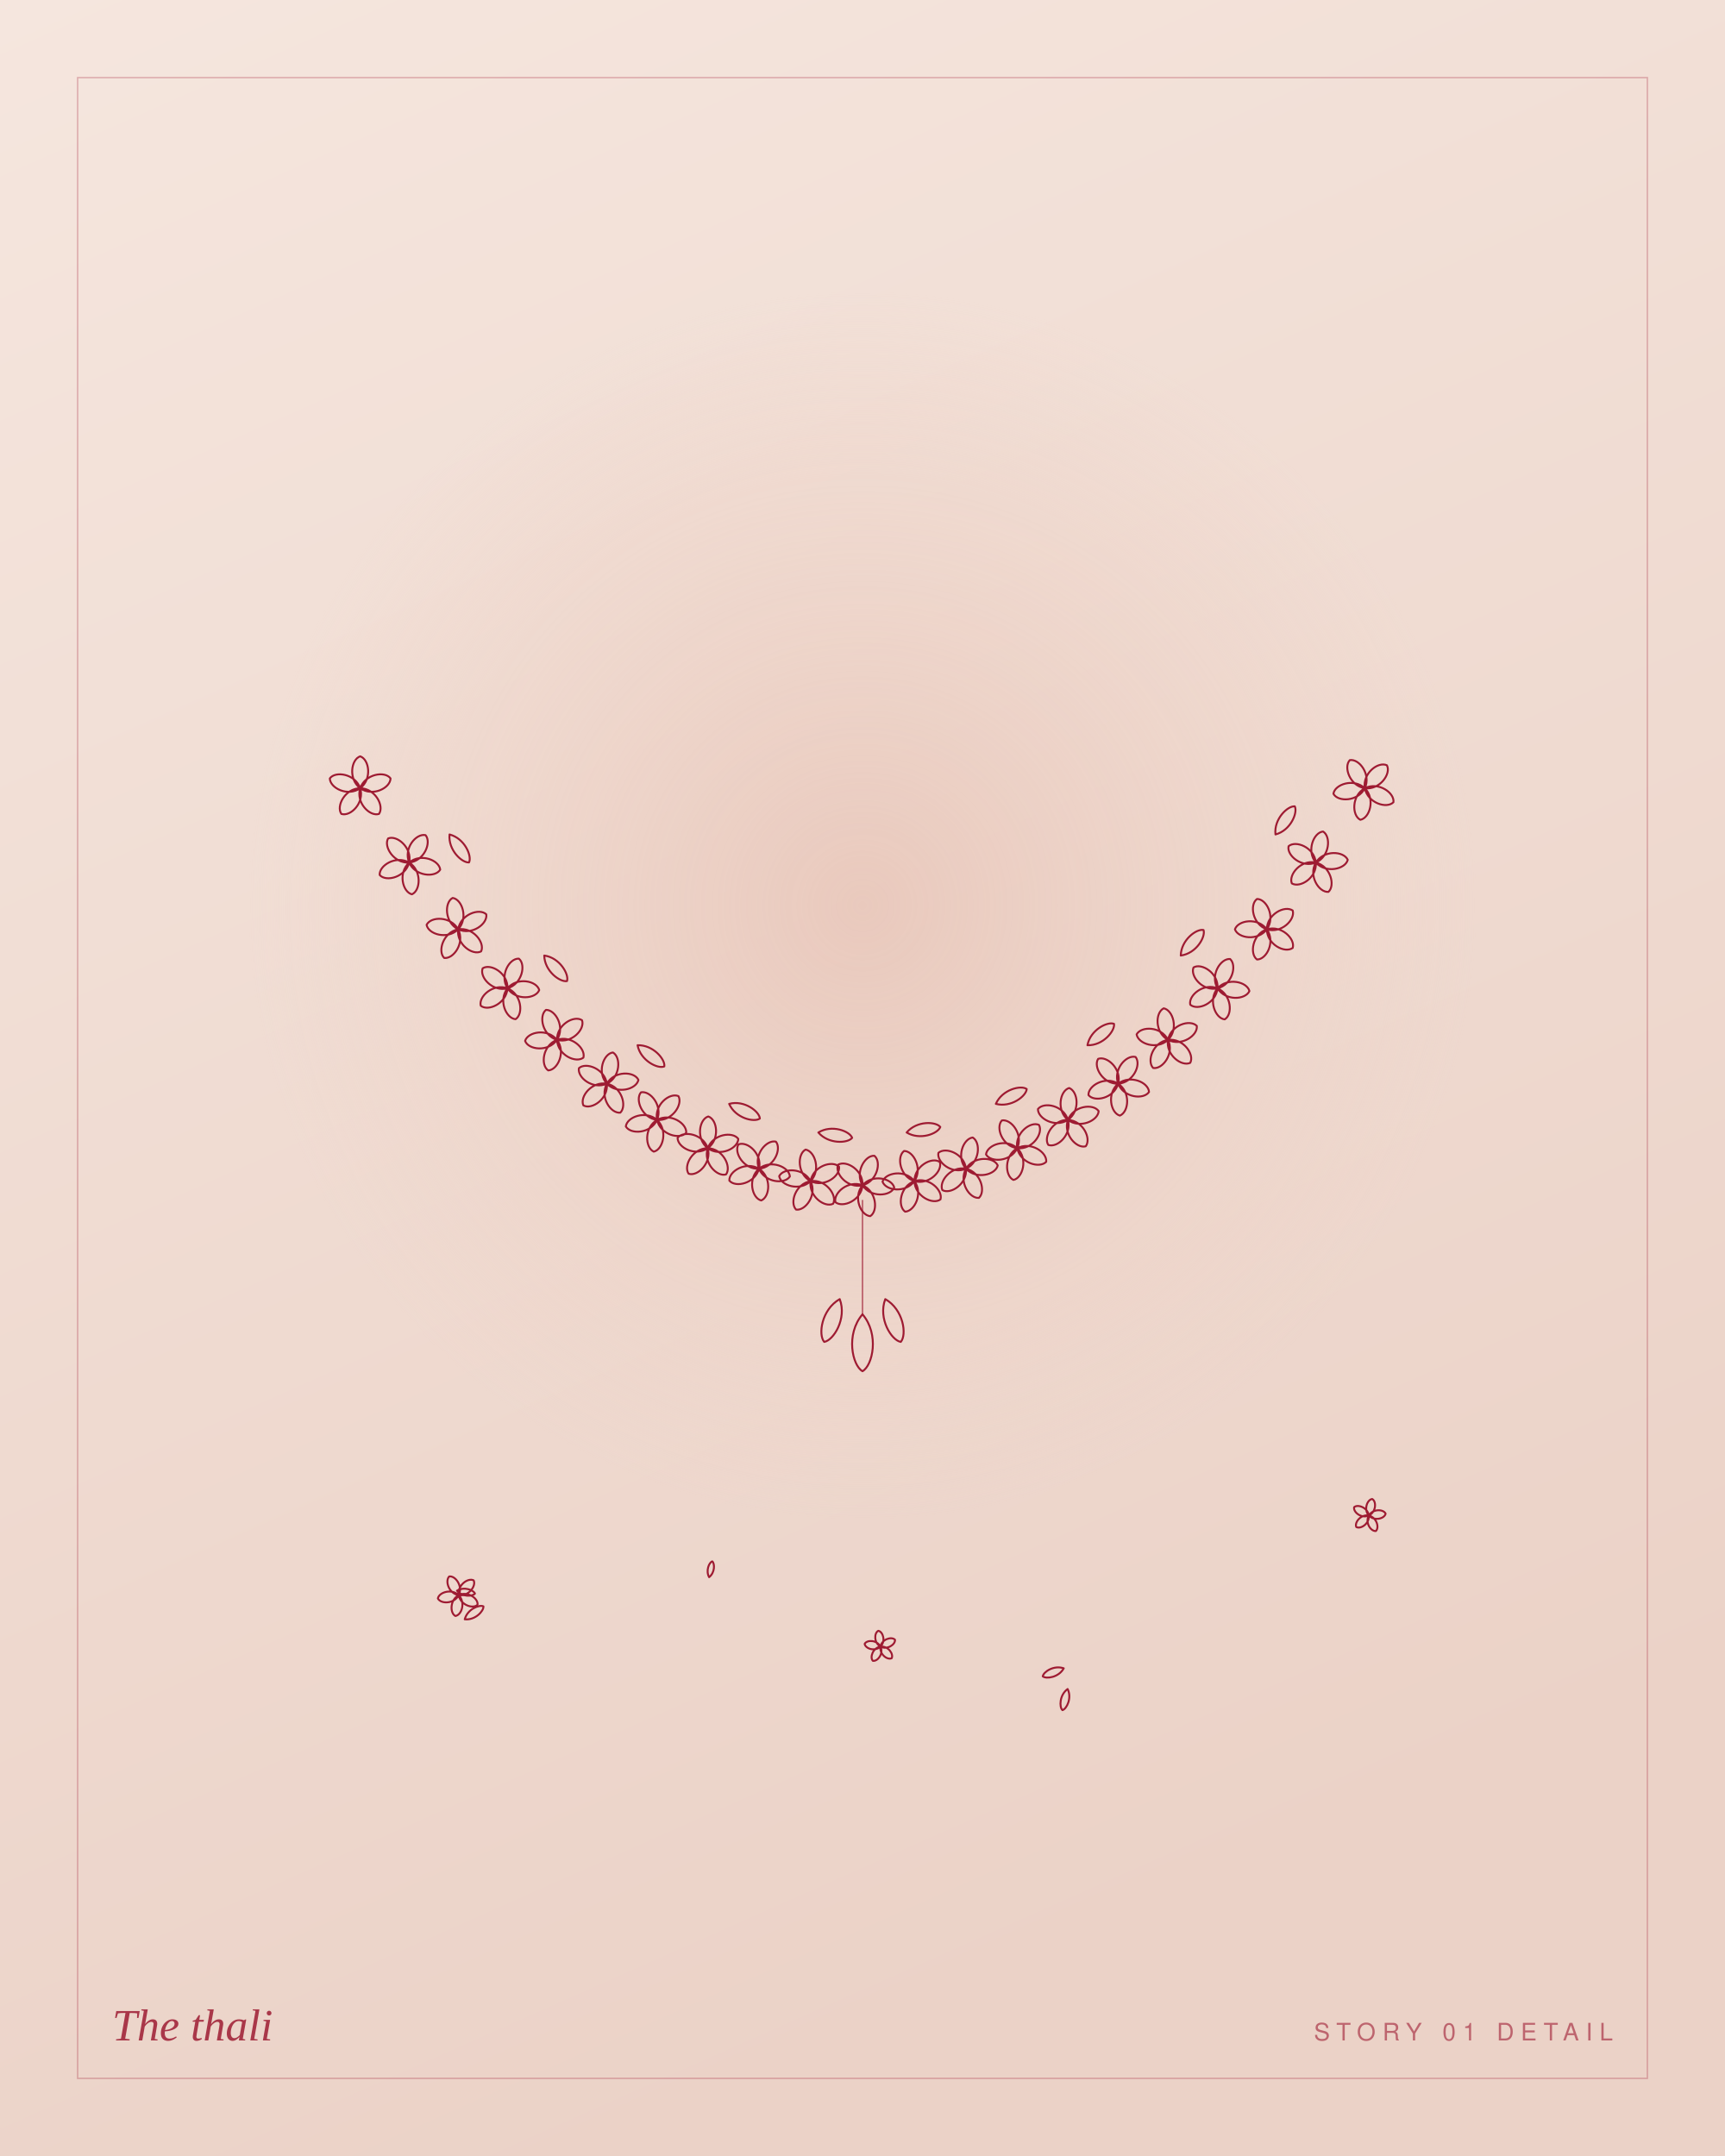
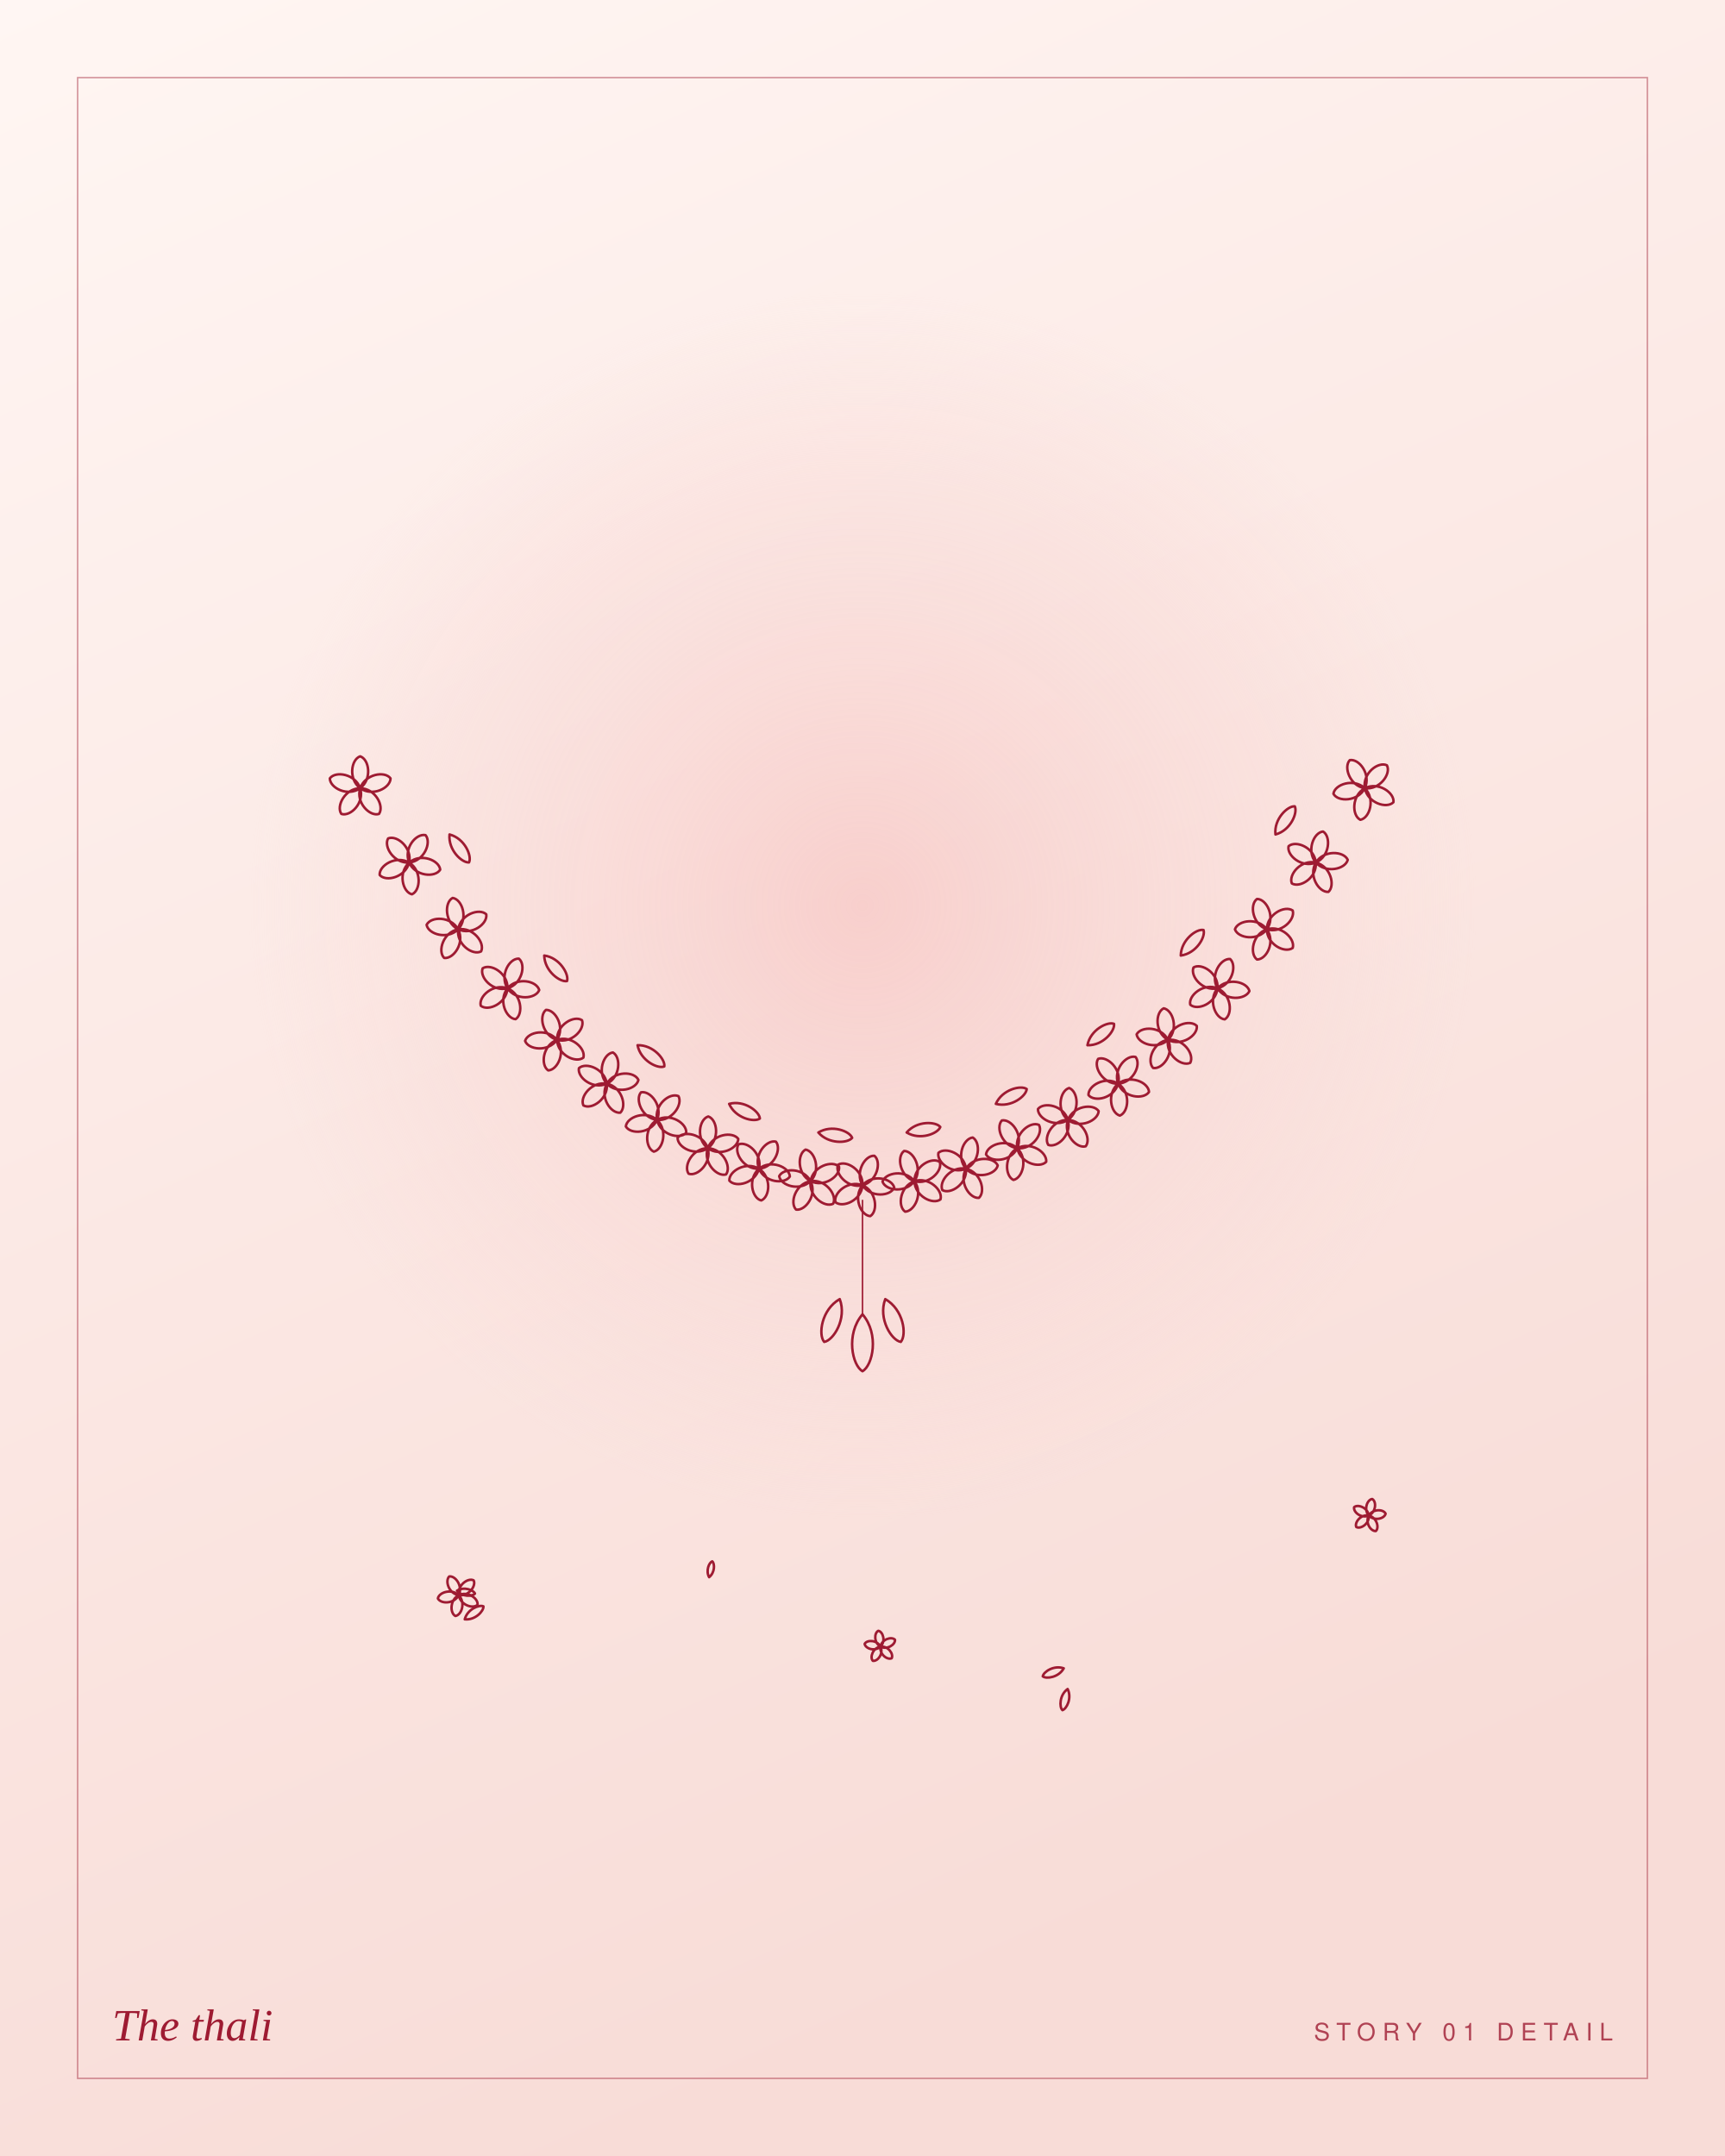
<svg xmlns="http://www.w3.org/2000/svg" viewBox="0 0 1200 1500" width="1200" height="1500">
  <defs>
    <linearGradient id="bg" x1="0" y1="0" x2=".35" y2="1">
-       <stop offset="0" stop-color="#F5E6DE" />
-       <stop offset="1" stop-color="#EBD2C7" />
+       <stop offset="0" stop-color="#FFF6F3" />
+       <stop offset="1" stop-color="#F8DCD7" />
    </linearGradient>
    <radialGradient id="disc">
-       <stop offset="0" stop-color="#E7C3B6" stop-opacity=".75" />
-       <stop offset=".7" stop-color="#EDD3C8" stop-opacity=".45" />
-       <stop offset="1" stop-color="#EDD3C8" stop-opacity="0" />
+       <stop offset="0" stop-color="#F6C4C2" stop-opacity=".7" />
+       <stop offset=".7" stop-color="#F8D8D5" stop-opacity=".4" />
+       <stop offset="1" stop-color="#F8D8D5" stop-opacity="0" />
    </radialGradient>
    <radialGradient id="glow">
-       <stop offset="0" stop-color="#F2B9A3" stop-opacity=".75" />
-       <stop offset=".5" stop-color="#F3CDBE" stop-opacity=".35" />
-       <stop offset="1" stop-color="#F6E3D8" stop-opacity="0" />
+       <stop offset="0" stop-color="#FFB38F" stop-opacity=".8" />
+       <stop offset=".45" stop-color="#FFD2B8" stop-opacity=".4" />
+       <stop offset="1" stop-color="#FFE9DC" stop-opacity="0" />
    </radialGradient>
    <style>
- .l{fill:none;stroke:#9E1B32;stroke-width:1.35;stroke-linecap:round;stroke-linejoin:round;vector-effect:non-scaling-stroke;animation:draw 2.8s cubic-bezier(.65,0,.25,1) both}
- .t{stroke-width:.9;stroke-opacity:.75}
+ .l{fill:none;stroke:#9E1B32;stroke-width:1.75;stroke-linecap:round;stroke-linejoin:round;vector-effect:non-scaling-stroke;animation:draw 2.8s cubic-bezier(.65,0,.25,1) both}
+ .t{stroke-width:1.15;stroke-opacity:.9}
.f{fill:#9E1B32}
.tx{fill:#9E1B32;font-family:Helvetica,Arial,sans-serif}
.fl{transform-box:fill-box;transform-origin:50% 100%;animation:flick 2.4s ease-in-out infinite alternate}
@keyframes draw{from{stroke-dasharray:1;stroke-dashoffset:1}to{stroke-dasharray:1;stroke-dashoffset:0}}
@keyframes flick{0%{transform:scale(1,1)}35%{transform:scale(.94,1.08)}70%{transform:scale(1.04,.95)}100%{transform:scale(.97,1.05)}}
@media (prefers-reduced-motion:reduce){.l,.fl{animation:none}}
</style>
  </defs>
  <rect width="1200" height="1500" fill="url(#bg)" />
  <circle cx="600" cy="630" r="432" fill="url(#disc)" />
  <g transform="translate(600 540) scale(1.2)">
    <path class="l" style="animation-delay:0.15s" pathLength="1" d="M-291.2,7 C-284.2,1.7 -285.9,-9.7 -291.2,-11.5 C-296.5,-9.7 -298.2,1.7 -291.2,7 M-291.2,7 C-284,12.1 -273.7,6.9 -273.6,1.3 C-276.9,-3.2 -288.3,-1.3 -291.2,7 M-291.2,7 C-293.8,15.4 -285.6,23.6 -280.3,21.9 C-277.1,17.4 -282.4,7.1 -291.2,7 M-291.2,7 C-300,7.1 -305.3,17.4 -302.1,21.9 C-296.7,23.6 -288.6,15.4 -291.2,7 M-291.2,7 C-294,-1.3 -305.5,-3.2 -308.8,1.3 C-308.7,6.9 -298.4,12.1 -291.2,7 M-262.8,50.1 C-254.1,49.2 -249.7,38.5 -253.3,34.2 C-258.8,33 -266.2,41.9 -262.8,50.1 M-262.8,50.1 C-259.3,58.1 -247.7,59 -244.8,54.2 C-245.4,48.7 -256.1,44.4 -262.8,50.1 M-262.8,50.1 C-269.4,56 -266.6,67.2 -261.2,68.5 C-256.1,66.3 -255.4,54.7 -262.8,50.1 M-262.8,50.1 C-270.5,45.7 -280.3,51.8 -279.9,57.3 C-276.2,61.5 -265,58.6 -262.8,50.1 M-262.8,50.1 C-261,41.5 -269.8,34 -275,36.1 C-277.8,40.9 -271.6,50.7 -262.8,50.1 M-239.4,33.8 C-240.3,42.9 -232.1,50.4 -228.1,50 C-226.3,46.4 -230.5,36.1 -239.4,33.8 M-234.4,88.8 C-226.4,92.5 -217.2,85.6 -218.1,80.1 C-222.1,76.3 -233,80.1 -234.4,88.8 M-234.4,88.8 C-235.5,97.5 -226,104.2 -221.1,101.6 C-218.7,96.6 -225.7,87.4 -234.4,88.8 M-234.4,88.8 C-243,90.4 -246.5,101.5 -242.5,105.4 C-237,106.1 -230.4,96.6 -234.4,88.8 M-234.4,88.8 C-238.7,81.1 -250.2,81.2 -252.7,86.2 C-251.7,91.7 -240.6,95 -234.4,88.8 M-234.4,88.8 C-228.4,82.3 -232.1,71.4 -237.6,70.6 C-242.5,73.2 -242.3,84.8 -234.4,88.8 M-205.8,123 C-200.9,130.3 -189.4,129.2 -187.4,124 C-188.9,118.6 -200.2,116.3 -205.8,123 M-205.8,123 C-211.3,130 -206.6,140.5 -201.1,140.9 C-196.4,137.8 -197.7,126.3 -205.8,123 M-205.8,123 C-214.1,120 -222.7,127.7 -221.3,133.1 C-217,136.6 -206.4,131.8 -205.8,123 M-205.8,123 C-205.5,114.2 -215.5,108.4 -220.2,111.4 C-222.2,116.6 -214.4,125.2 -205.8,123 M-205.8,123 C-197.4,120.6 -194.9,109.3 -199.2,105.8 C-204.8,105.5 -210.5,115.6 -205.8,123 M-184.5,104 C-184.3,113.1 -175.3,119.6 -171.3,118.8 C-170,114.9 -175.5,105.2 -184.5,104 M-177.1,152.9 C-176.7,161.7 -166.2,166.6 -161.8,163.2 C-160.3,157.9 -168.8,150 -177.1,152.9 M-177.1,152.9 C-185.4,156 -186.8,167.5 -182.2,170.6 C-176.7,170.4 -171.8,159.9 -177.1,152.9 M-177.1,152.9 C-182.7,146 -194,148.2 -195.6,153.5 C-193.7,158.7 -182.2,160.1 -177.1,152.9 M-177.1,152.9 C-172.3,145.5 -177.9,135.4 -183.5,135.5 C-187.8,139 -185.6,150.3 -177.1,152.9 M-177.1,152.9 C-168.6,155.2 -160.7,146.7 -162.6,141.5 C-167.2,138.4 -177.3,144.1 -177.1,152.9 M-148.2,178.3 C-152.4,186.1 -146,195.7 -140.4,195.1 C-136.4,191.2 -139.6,180.1 -148.2,178.3 M-148.2,178.3 C-156.9,176.8 -164.1,185.8 -161.8,190.9 C-156.9,193.6 -147.3,187.1 -148.2,178.3 M-148.2,178.3 C-149.5,169.6 -160.3,165.6 -164.4,169.3 C-165.4,174.8 -156.3,181.9 -148.2,178.3 M-148.2,178.3 C-140.3,174.5 -139.9,162.9 -144.7,160.2 C-150.2,160.9 -154.1,171.8 -148.2,178.3 M-148.2,178.3 C-142.1,184.7 -131,181.5 -129.9,176.1 C-132.3,171 -143.9,170.7 -148.2,178.3 M-130.4,156 C-128.7,164.9 -118.7,169.9 -114.9,168.3 C-114.2,164.3 -121.3,155.7 -130.4,156 M-119.1,199.3 C-126.7,203.8 -126.1,215.4 -121,217.7 C-115.6,216.5 -112.7,205.3 -119.1,199.3 M-119.1,199.3 C-125.7,193.5 -136.6,197.6 -137.2,203.1 C-134.4,207.9 -122.8,207.3 -119.1,199.3 M-119.1,199.3 C-115.7,191.2 -122.9,182.2 -128.4,183.3 C-132,187.4 -127.9,198.2 -119.1,199.3 M-119.1,199.3 C-110.4,200.1 -104,190.4 -106.7,185.5 C-111.9,183.3 -120.8,190.6 -119.1,199.3 M-119.1,199.3 C-117.2,207.9 -106,210.9 -102.2,206.8 C-101.7,201.3 -111.4,195 -119.1,199.3 M-89.7,215.7 C-98.5,215.7 -104,225.9 -100.8,230.5 C-95.6,232.3 -87.3,224.2 -89.7,215.7 M-89.7,215.7 C-92.4,207.4 -103.8,205.3 -107.2,209.7 C-107.2,215.3 -97,220.7 -89.7,215.7 M-89.7,215.7 C-82.6,210.6 -84.1,199.1 -89.4,197.3 C-94.7,198.9 -96.7,210.3 -89.7,215.7 M-89.7,215.7 C-82.6,220.9 -72.2,215.9 -72,210.3 C-75.3,205.8 -86.7,207.5 -89.7,215.7 M-89.7,215.7 C-92.5,224.1 -84.4,232.5 -79.1,230.9 C-75.8,226.4 -80.9,216 -89.7,215.7 M-77.3,190 C-73.7,198.3 -62.8,200.9 -59.5,198.5 C-59.7,194.5 -68.5,187.6 -77.3,190 M-60,227.6 C-67.6,223.1 -77.5,229 -77.2,234.5 C-73.5,238.8 -62.3,236.1 -60,227.6 M-60,227.6 C-58,219 -66.7,211.4 -71.9,213.5 C-74.8,218.2 -68.8,228.1 -60,227.6 M-60,227.6 C-51.3,226.9 -46.7,216.2 -50.2,211.9 C-55.6,210.6 -63.2,219.4 -60,227.6 M-60,227.6 C-56.6,235.7 -45.1,236.8 -42.1,232.1 C-42.5,226.5 -53.2,222.1 -60,227.6 M-60,227.6 C-66.7,233.4 -64.1,244.7 -58.7,246 C-53.6,243.9 -52.6,232.4 -60,227.6 M-30.1,234.8 C-34.2,227 -45.8,227 -48.3,231.9 C-47.4,237.4 -36.4,240.9 -30.1,234.8 M-30.1,234.8 C-24,228.5 -27.5,217.5 -33,216.5 C-37.9,219.1 -37.9,230.7 -30.1,234.8 M-30.1,234.8 C-22.2,238.7 -12.8,231.9 -13.6,226.4 C-17.6,222.5 -28.6,226.1 -30.1,234.8 M-30.1,234.8 C-31.3,243.5 -22,250.4 -17,247.9 C-14.5,242.9 -21.4,233.5 -30.1,234.8 M-30.1,234.8 C-38.8,236.3 -42.4,247.3 -38.5,251.3 C-33,252.1 -26.2,242.7 -30.1,234.8 M-25.6,206.6 C-19.7,213.5 -8.5,212.9 -6,209.7 C-7.4,205.8 -17.8,201.8 -25.6,206.6 M0,237.2 C0.5,228.4 -9.4,222.4 -14.2,225.3 C-16.2,230.5 -8.6,239.2 0,237.2 M0,237.2 C8.5,234.9 11.2,223.7 6.9,220.1 C1.4,219.7 -4.5,229.7 0,237.2 M0,237.2 C4.8,244.6 16.3,243.6 18.4,238.5 C17,233.1 5.8,230.5 0,237.2 M0,237.2 C-5.6,244 -1.1,254.7 4.5,255.1 C9.2,252.1 8.1,240.6 0,237.2 M0,237.2 C-8.2,234 -17,241.6 -15.7,247 C-11.4,250.5 -0.7,246 0,237.2 M30.1,234.8 C35,227.5 29.6,217.3 24.1,217.3 C19.6,220.7 21.7,232.1 30.1,234.8 M30.1,234.8 C38.5,237.2 46.6,228.9 44.8,223.7 C40.3,220.5 30.1,226 30.1,234.8 M30.1,234.8 C30.4,243.6 40.8,248.7 45.2,245.4 C46.8,240.1 38.4,232.1 30.1,234.8 M30.1,234.8 C21.8,237.8 20.1,249.2 24.7,252.5 C30.2,252.3 35.3,241.9 30.1,234.8 M30.1,234.8 C24.7,227.8 13.3,229.8 11.6,235.1 C13.5,240.4 24.9,241.9 30.1,234.8 M25.6,206.6 C33.3,211.3 43.7,207.3 45.1,203.4 C42.6,200.2 31.5,199.6 25.6,206.6 M60,227.6 C68,223.9 68.7,212.4 63.9,209.5 C58.3,210.2 54.2,221 60,227.6 M60,227.6 C66,234.1 77.2,231.1 78.4,225.7 C76.1,220.6 64.5,220.1 60,227.6 M60,227.6 C55.7,235.3 62,245 67.5,244.5 C71.6,240.7 68.6,229.6 60,227.6 M60,227.6 C51.4,225.9 44.1,234.9 46.3,240 C51.1,242.7 60.8,236.4 60,227.6 M60,227.6 C59,218.9 48.2,214.7 44,218.4 C42.9,223.8 51.9,231.1 60,227.6 M89.7,215.7 C98.5,216.7 105,207.1 102.3,202.2 C97.3,199.9 88.2,207.1 89.7,215.7 M89.7,215.7 C91.5,224.4 102.6,227.6 106.5,223.6 C107.1,218 97.5,211.6 89.7,215.7 M89.7,215.7 C82.1,220.1 82.4,231.7 87.5,234.1 C92.9,233 96.1,221.8 89.7,215.7 M89.7,215.7 C83.2,209.8 72.3,213.7 71.6,219.3 C74.3,224.1 85.9,223.7 89.7,215.7 M89.7,215.7 C93.3,207.7 86.2,198.6 80.8,199.6 C77,203.7 81,214.5 89.7,215.7 M77.3,190 C86.2,192.3 94.9,185.5 95.2,181.4 C91.9,179 81,181.6 77.3,190 M119.1,199.3 C126.1,204.6 136.6,199.7 136.9,194.2 C133.7,189.6 122.3,191.1 119.1,199.3 M119.1,199.3 C116.2,207.6 124.1,216.1 129.4,214.6 C132.8,210.2 127.9,199.7 119.1,199.3 M119.1,199.3 C110.3,199.1 104.7,209.2 107.7,213.8 C113,215.7 121.4,207.8 119.1,199.3 M119.1,199.3 C116.6,190.9 105.2,188.6 101.7,193 C101.6,198.5 111.7,204.1 119.1,199.3 M119.1,199.3 C126.3,194.2 125,182.8 119.8,180.8 C114.4,182.4 112.3,193.8 119.1,199.3 M148.2,178.3 C151.5,186.5 163,187.7 166.1,183.1 C165.8,177.5 155.2,172.9 148.2,178.3 M148.2,178.3 C141.5,183.9 143.8,195.3 149.2,196.8 C154.4,194.7 155.6,183.2 148.2,178.3 M148.2,178.3 C140.8,173.6 130.7,179.4 131,184.9 C134.5,189.2 145.8,186.8 148.2,178.3 M148.2,178.3 C150.4,169.8 141.8,162 136.6,163.9 C133.6,168.6 139.5,178.6 148.2,178.3 M148.2,178.3 C157,177.7 161.8,167.2 158.3,162.8 C152.9,161.4 145.2,170 148.2,178.3 M130.4,156 C139.5,156.3 146.5,147.6 145.8,143.6 C142.1,142.1 132.1,147 130.4,156 M177.1,152.9 C175.7,161.6 185,168.6 190,166.2 C192.6,161.2 185.9,151.8 177.1,152.9 M177.1,152.9 C168.4,154.2 164.6,165.2 168.5,169.2 C174,170.1 180.9,160.8 177.1,152.9 M177.1,152.9 C173.2,145 161.6,144.8 158.9,149.7 C159.8,155.2 170.7,158.9 177.1,152.9 M177.1,152.9 C183.4,146.7 180,135.6 174.6,134.6 C169.6,137.1 169.4,148.6 177.1,152.9 M177.1,152.9 C185,156.9 194.5,150.3 193.8,144.8 C189.9,140.8 178.8,144.2 177.1,152.9 M205.8,123 C200.2,129.8 204.5,140.5 210,141 C214.8,138.1 213.9,126.6 205.8,123 M205.8,123 C197.7,119.7 188.8,127.1 190,132.5 C194.2,136.2 204.9,131.8 205.8,123 M205.8,123 C206.5,114.3 196.7,108.1 191.9,110.9 C189.8,116 197.2,124.9 205.8,123 M205.8,123 C214.4,120.9 217.2,109.7 213.1,106 C207.5,105.6 201.4,115.4 205.8,123 M205.8,123 C210.5,130.5 222,129.7 224.3,124.6 C223,119.2 211.7,116.5 205.8,123 M184.5,104 C193.6,102.8 199,93.1 197.7,89.2 C193.7,88.3 184.7,94.9 184.5,104 M234.4,88.8 C226.1,91.6 224.2,103 228.7,106.3 C234.3,106.3 239.5,96 234.4,88.8 M234.4,88.8 C229.1,81.7 217.7,83.5 215.9,88.8 C217.7,94 229.1,95.8 234.4,88.8 M234.4,88.8 C239.5,81.6 234.3,71.2 228.7,71.2 C224.2,74.5 226.1,85.9 234.4,88.8 M234.4,88.8 C242.8,91.4 251,83.2 249.4,77.9 C244.8,74.7 234.5,80 234.4,88.8 M234.4,88.8 C234.5,97.6 244.8,102.9 249.4,99.6 C251,94.3 242.8,86.2 234.4,88.8 M262.8,50.1 C254.2,48.2 246.8,57.1 248.9,62.2 C253.7,65 263.5,58.9 262.8,50.1 M262.8,50.1 C261.9,41.3 251.2,37 247,40.6 C245.8,46 254.7,53.4 262.8,50.1 M262.8,50.1 C270.9,46.5 271.7,35 267,32.1 C261.5,32.6 257.2,43.4 262.8,50.1 M262.8,50.1 C268.7,56.6 280,53.9 281.3,48.5 C279,43.4 267.5,42.6 262.8,50.1 M262.8,50.1 C258.4,57.7 264.5,67.5 270.1,67.1 C274.2,63.4 271.4,52.2 262.8,50.1 M239.4,33.8 C248.2,31.5 252.4,21.2 250.6,17.5 C246.6,17.1 238.4,24.7 239.4,33.8 M291.2,7 C284.8,1 273.8,4.7 273,10.2 C275.6,15.1 287.2,14.8 291.2,7 M291.2,7 C294.9,-1 288,-10.2 282.5,-9.3 C278.7,-5.3 282.5,5.6 291.2,7 M291.2,7 C299.9,8.1 306.6,-1.4 304,-6.3 C299,-8.7 289.8,-1.7 291.2,7 M291.2,7 C292.9,15.6 303.9,19.1 307.8,15.1 C308.5,9.6 299,3 291.2,7 M291.2,7 C283.5,11.2 283.6,22.8 288.6,25.3 C294.1,24.3 297.4,13.2 291.2,7 " />
    <path class="l t" style="animation-delay:0.18s" pathLength="1" d="M0,246 L0,312" />
    <path class="l" style="animation-delay:0.22s" pathLength="1" d="M0,312 C-9.9,323.6 -5.9,341.7 0,345 C5.9,341.7 9.9,323.6 0,312 M-13.2,303.2 C-23.8,309.2 -25.8,323.9 -22.2,328 C-16.9,327.2 -8.9,314.6 -13.2,303.2 M13.2,303.2 C8.9,314.6 16.9,327.2 22.2,328 C25.8,323.9 23.8,309.2 13.2,303.2 " />
  </g>
  <g transform="translate(600 1125) scale(1)">
    <path class="l" style="animation-delay:0.26s" pathLength="1" d="M352.2,-70.6 C357.3,-73 357.7,-80.3 354.6,-82.1 C351.1,-81.7 348.5,-74.8 352.2,-70.6 M352.2,-70.6 C356.1,-66.5 363.2,-68.4 363.9,-71.9 C362.4,-75.1 355.1,-75.4 352.2,-70.6 M352.2,-70.6 C349.5,-65.6 353.6,-59.5 357.1,-59.8 C359.7,-62.2 357.7,-69.3 352.2,-70.6 M352.2,-70.6 C346.7,-71.6 342.1,-65.8 343.5,-62.6 C346.6,-60.9 352.8,-65 352.2,-70.6 M352.2,-70.6 C351.5,-76.1 344.6,-78.7 342,-76.4 C341.3,-72.9 347.1,-68.3 352.2,-70.6 " />
    <circle class="f" cx="352.2" cy="-70.6" r="1.5" />
    <path class="l" style="animation-delay:0.29s" pathLength="1" d="M-106.7,-27.7 C-102.6,-30.9 -102.7,-37.2 -104.5,-38.7 C-106.7,-38 -109.2,-32.2 -106.7,-27.7 " />
    <path class="l" style="animation-delay:0.33s" pathLength="1" d="M-276.7,1.6 C-269.4,2.4 -263.4,-4.2 -263.7,-7.4 C-266.6,-8.8 -274.9,-5.4 -276.7,1.6 " />
    <path class="l" style="animation-delay:0.36s" pathLength="1" d="M12.5,20.6 C17.2,23.1 23,19.1 22.6,15.8 C20.2,13.4 13.5,15.4 12.5,20.6 M12.5,20.6 C11.7,25.9 17.2,30.1 20.3,28.7 C21.8,25.7 17.8,20 12.5,20.6 M12.5,20.6 C7.3,21.4 4.9,28 7.2,30.5 C10.6,31 14.8,25.5 12.5,20.6 M12.5,20.6 C10.1,15.9 3.1,15.7 1.5,18.7 C2,22 8.6,24.3 12.5,20.6 M12.5,20.6 C16.3,16.9 14.3,10.2 11,9.6 C8,11.1 7.9,18 12.5,20.6 " />
    <circle class="f" cx="12.5" cy="20.6" r="1.4" />
    <path class="l" style="animation-delay:0.40s" pathLength="1" d="M140,35.7 C133.2,33.3 125.9,38.1 125.4,41.3 C127.9,43.3 136.6,42 140,35.7 " />
    <path class="l" style="animation-delay:0.43s" pathLength="1" d="M-282.1,-18.3 C-278.4,-13.8 -271.2,-14.2 -269.6,-16.3 C-270.5,-18.7 -277.1,-21.4 -282.1,-18.3 " />
    <path class="l" style="animation-delay:0.47s" pathLength="1" d="M-280.9,-15.2 C-274,-14.2 -268.6,-21.6 -270.5,-25.5 C-274.5,-27.5 -281.9,-22.1 -280.9,-15.2 M-280.9,-15.2 C-279.7,-8.3 -271,-5.4 -267.8,-8.5 C-267.2,-12.9 -274.6,-18.2 -280.9,-15.2 M-280.9,-15.2 C-287.1,-11.9 -287.1,-2.7 -283.2,-0.7 C-278.8,-1.4 -276,-10.1 -280.9,-15.2 M-280.9,-15.2 C-285.9,-20 -294.6,-17.2 -295.4,-12.9 C-293.3,-8.9 -284.1,-9 -280.9,-15.2 M-280.9,-15.2 C-277.8,-21.4 -283.2,-28.9 -287.5,-28.2 C-290.6,-25.1 -287.8,-16.3 -280.9,-15.2 " />
    <circle class="f" cx="-280.9" cy="-15.2" r="1.8" />
    <path class="l" style="animation-delay:0.50s" pathLength="1" d="M142.7,50.1 C137,54.2 136.8,62.7 139.1,64.8 C142.1,63.9 145.8,56.3 142.7,50.1 " />
  </g>
-   <rect x="54" y="54" width="1092" height="1392" fill="none" stroke="#9E1B32" stroke-opacity=".28" stroke-width="1" vector-effect="non-scaling-stroke" />
+   <rect x="54" y="54" width="1092" height="1392" fill="none" stroke="#9E1B32" stroke-opacity=".45" stroke-width="1" vector-effect="non-scaling-stroke" />
  <g fill="#9E1B32" font-family="Georgia, 'Times New Roman', serif">
-     <text x="78" y="1419.6" font-size="31.2" font-style="italic" opacity=".85">The thali</text>
-     <text x="1122" y="1419.6" font-size="16.8" letter-spacing="4.8" text-anchor="end" opacity=".6" font-family="Helvetica, Arial, sans-serif">STORY 01 DETAIL</text>
+     <text x="78" y="1419.6" font-size="31.2" font-style="italic">The thali</text>
+     <text x="1122" y="1419.6" font-size="16.8" letter-spacing="4.8" text-anchor="end" opacity=".8" font-family="Helvetica, Arial, sans-serif">STORY 01 DETAIL</text>
  </g>
</svg>
